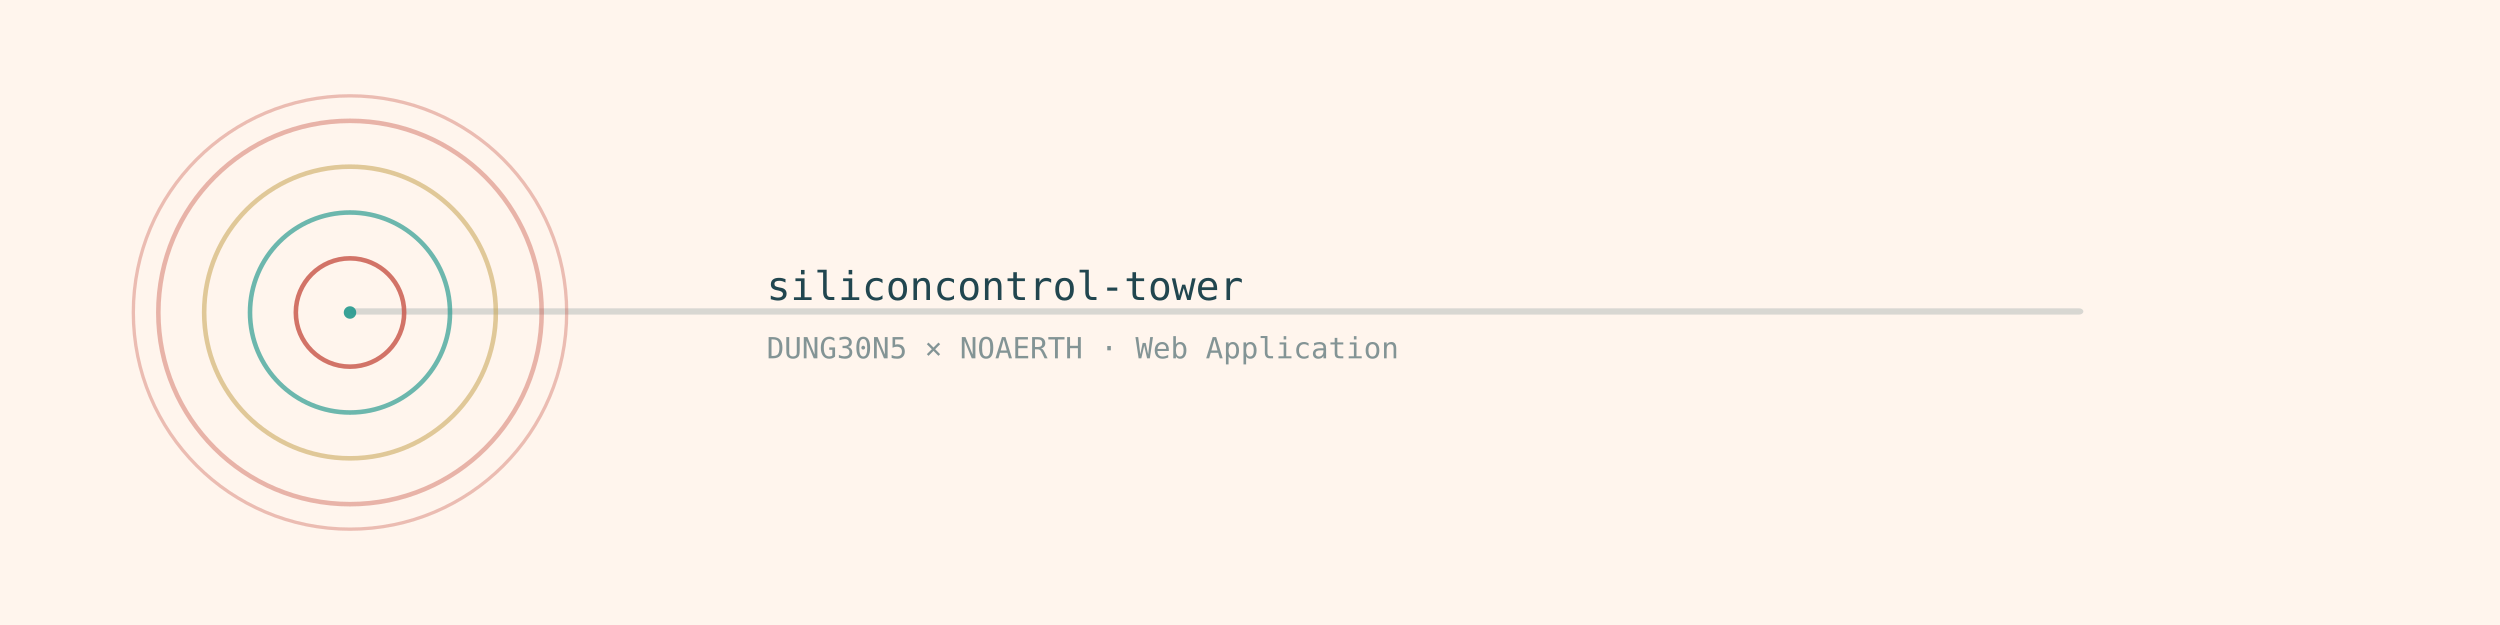
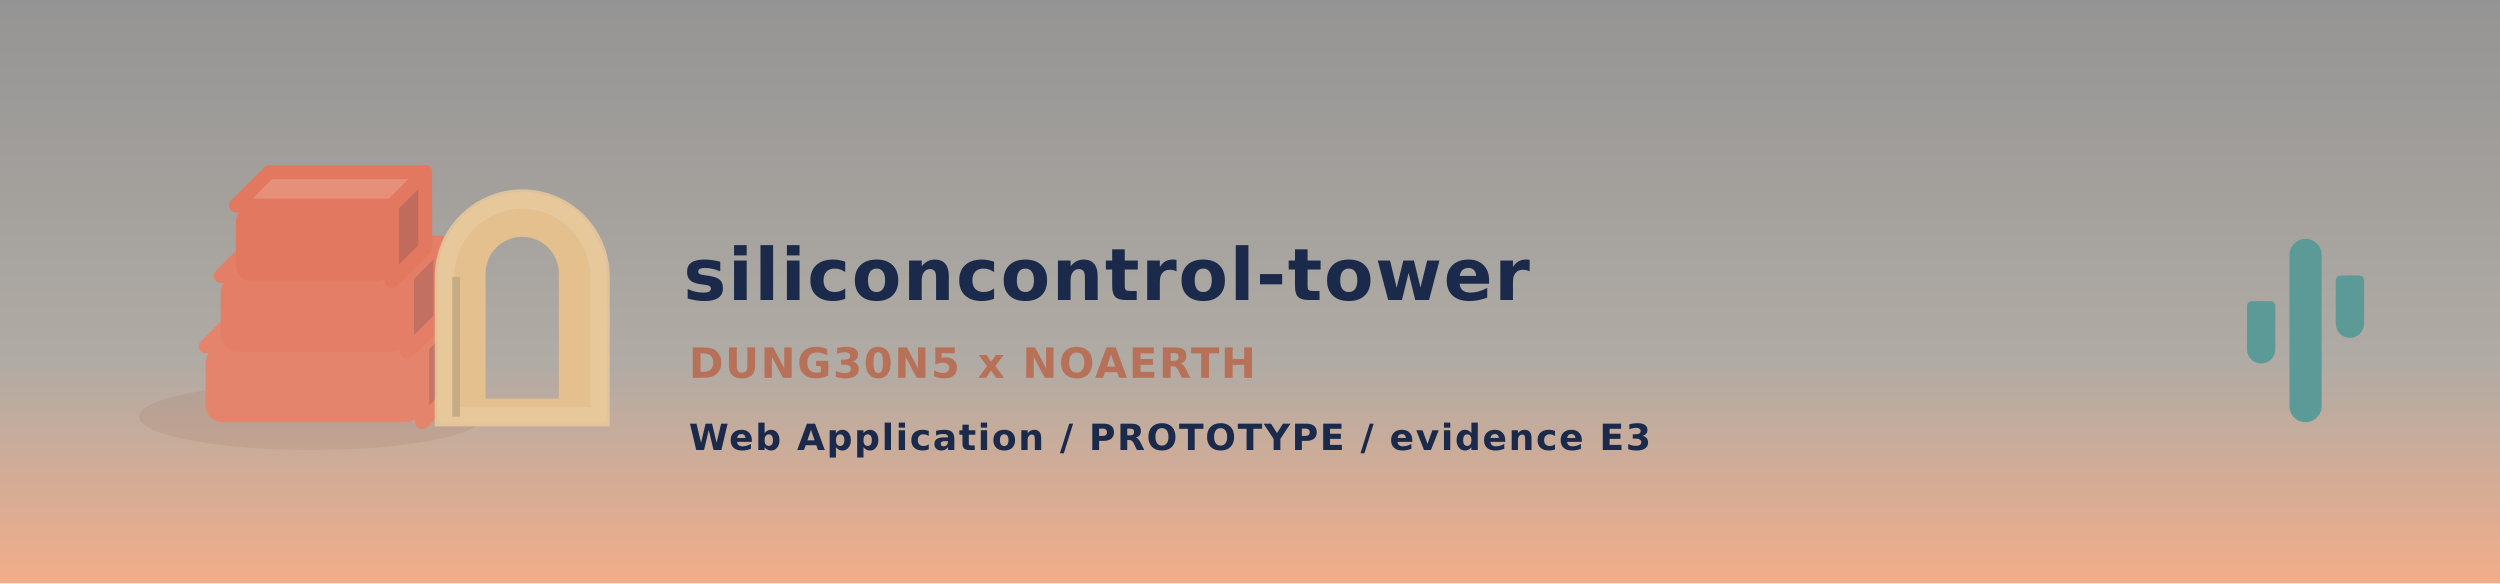
- <svg xmlns="http://www.w3.org/2000/svg" viewBox="0 0 1200 300" width="1200" height="300" role="img" aria-label="siliconcontrol-tower identity object">
-   <rect width="1200" height="300" fill="#fff5ed" />
-   <defs>
-     <linearGradient id="gft" x1="0" y1="0" x2="1" y2="1">
-       <stop offset="0%" stop-color="#c75346" />
-       <stop offset="100%" stop-color="#24998e" />
-     </linearGradient>
-   </defs>
-   <rect x="168.00" y="148.00" width="832.00" height="3.00" rx="2.00" fill="rgba(9,52,63,0.160)" opacity="1.00" />
-   <circle cx="168.00" cy="150.00" r="26.00" fill="none" stroke="rgba(199,83,70,0.800)" stroke-width="2.20" opacity="1.00" />
-   <circle cx="168.00" cy="150.00" r="48.00" fill="none" stroke="rgba(36,153,142,0.670)" stroke-width="2.20" opacity="1.00" />
-   <circle cx="168.00" cy="150.00" r="70.00" fill="none" stroke="rgba(199,163,80,0.540)" stroke-width="2.20" opacity="1.00" />
-   <circle cx="168.00" cy="150.00" r="92.00" fill="none" stroke="rgba(199,83,70,0.410)" stroke-width="2.20" opacity="1.00" />
+ <svg xmlns="http://www.w3.org/2000/svg" width="900" height="210" viewBox="0 0 900 210" role="img" aria-label="siliconcontrol-tower - identity object">
+   <linearGradient id="skyf" x1="0" y1="0" x2="0" y2="1">
+     <stop offset="0" stop-color="#959494" />
+     <stop offset="0.62" stop-color="#b0aba4" />
+     <stop offset="1" stop-color="#f3ad8a" />
+   </linearGradient>
+   <rect width="900" height="210" fill="url(#skyf)" />
+   <rect x="0" y="352" width="900" height="-142" fill="#e9cda3" />
+   <rect x="0" y="352" width="900" height="3" fill="#ebd1a9" />
+   <ellipse cx="112" cy="150" rx="62" ry="12" fill="rgba(138,90,68,0.11)" />
  <g>
-     <circle cx="168.00" cy="150.00" r="104.00" fill="none" stroke="rgba(199,83,70,0.350)" stroke-width="1.60" opacity="1.00" />
-     <animate attributeName="opacity" values="0.25;1.0;0.25" dur="18.6s" begin="0s" repeatCount="indefinite" />
+     <path d="M74,124.67 L152,124.67 L164,112.67 L86,112.67 Z" fill="#e99a82" stroke="#e5846c" stroke-width="5" stroke-linejoin="round" />
+     <path d="M152,124.67 L164,112.67 L164,140 L152,152 Z" fill="#c37566" stroke="#e5846c" stroke-width="5" stroke-linejoin="round" />
+     <rect x="74" y="124.67" width="78" height="27.33" rx="6" fill="#e5846c" />
+     <path d="M79.46,99.33 L146.54,99.33 L158.54,87.33 L91.46,87.33 Z" fill="#e8957d" stroke="#e47e66" stroke-width="5" stroke-linejoin="round" />
+     <path d="M146.54,99.33 L158.54,87.33 L158.54,114.67 L146.54,126.67 Z" fill="#c27061" stroke="#e47e66" stroke-width="5" stroke-linejoin="round" />
+     <rect x="79.46" y="99.33" width="67.08" height="27.33" rx="6" fill="#e47e66" />
+     <path d="M84.92,74 L141.08,74 L153.08,62 L96.92,62 Z" fill="#e79079" stroke="#e37861" stroke-width="5" stroke-linejoin="round" />
+     <path d="M141.08,74 L153.08,62 L153.08,89.33 L141.08,101.33 Z" fill="#c16b5d" stroke="#e37861" stroke-width="5" stroke-linejoin="round" />
+     <rect x="84.92" y="74" width="56.16" height="27.33" rx="6" fill="#e37861" />
+     <animate attributeName="opacity" values="0.72;1;0.72" dur="6s" begin="0s" repeatCount="indefinite" />
  </g>
-   <circle cx="168" cy="150" r="3" fill="rgba(36,153,142,0.900)">
-     <animate attributeName="opacity" values="0.35;0.95;0.35" dur="18.6s" begin="0s" repeatCount="indefinite" />
-   </circle>
-   <text x="368" y="144" font-family="ui-monospace,Menlo,monospace" font-size="19" fill="rgba(9,52,63,0.900)">siliconcontrol-tower</text>
-   <text x="368" y="172" font-family="ui-monospace,Menlo,monospace" font-size="14" fill="rgba(9,52,63,0.500)">DUNG30N5 × NOAERTH · Web Application</text>
+   <path d="M160,150 L160,99.68 A28,28 0 0 1 216,99.68 L216,150 Z M172.32,146 L172.32,98.43 A15.68,15.68 0 0 1 203.68,98.43 L203.68,146 Z" fill="#e3c08d" fill-rule="evenodd" stroke="#e3c08d" stroke-width="5" stroke-linejoin="round" />
+   <path d="M160,150 L160,99.68 A28,28 0 0 1 216,99.68 L216,150 Z" fill="none" stroke="#e8c99d" stroke-width="7" stroke-linecap="round" opacity="0.85" />
+   <rect x="162.8" y="99.68" width="2.8" height="50.32" fill="#c7ab84" />
+   <text x="246" y="108" font-family="Verdana,DejaVu Sans,sans-serif" font-size="26" font-weight="700" letter-spacing="0.6" fill="#1b2a4a" text-anchor="start">siliconcontrol-tower</text>
+   <text x="248" y="136" font-family="Verdana,DejaVu Sans,sans-serif" font-size="15" font-weight="700" letter-spacing="0.6" fill="#b87159" text-anchor="start">DUNG30N5 x NOAERTH</text>
+   <text x="248" y="162" font-family="Verdana,DejaVu Sans,sans-serif" font-size="13" font-weight="700" letter-spacing="0.6" fill="#1b2a4a" text-anchor="start">Web Application  /  PROTOTYPE  /  evidence E3</text>
+   <rect x="824.22" y="86" width="11.56" height="66" rx="5.78" fill="#5b9a97" />
+   <rect x="808.92" y="108.44" width="10.2" height="22.44" rx="5.1" fill="#5b9a97" />
+   <rect x="808.92" y="108.44" width="10.2" height="6.6" rx="1.7" fill="#5b9a97" />
+   <rect x="840.88" y="99.2" width="10.2" height="22.44" rx="5.1" fill="#5b9a97" />
+   <rect x="840.88" y="99.2" width="10.2" height="6.6" rx="1.7" fill="#5b9a97" />
</svg>
